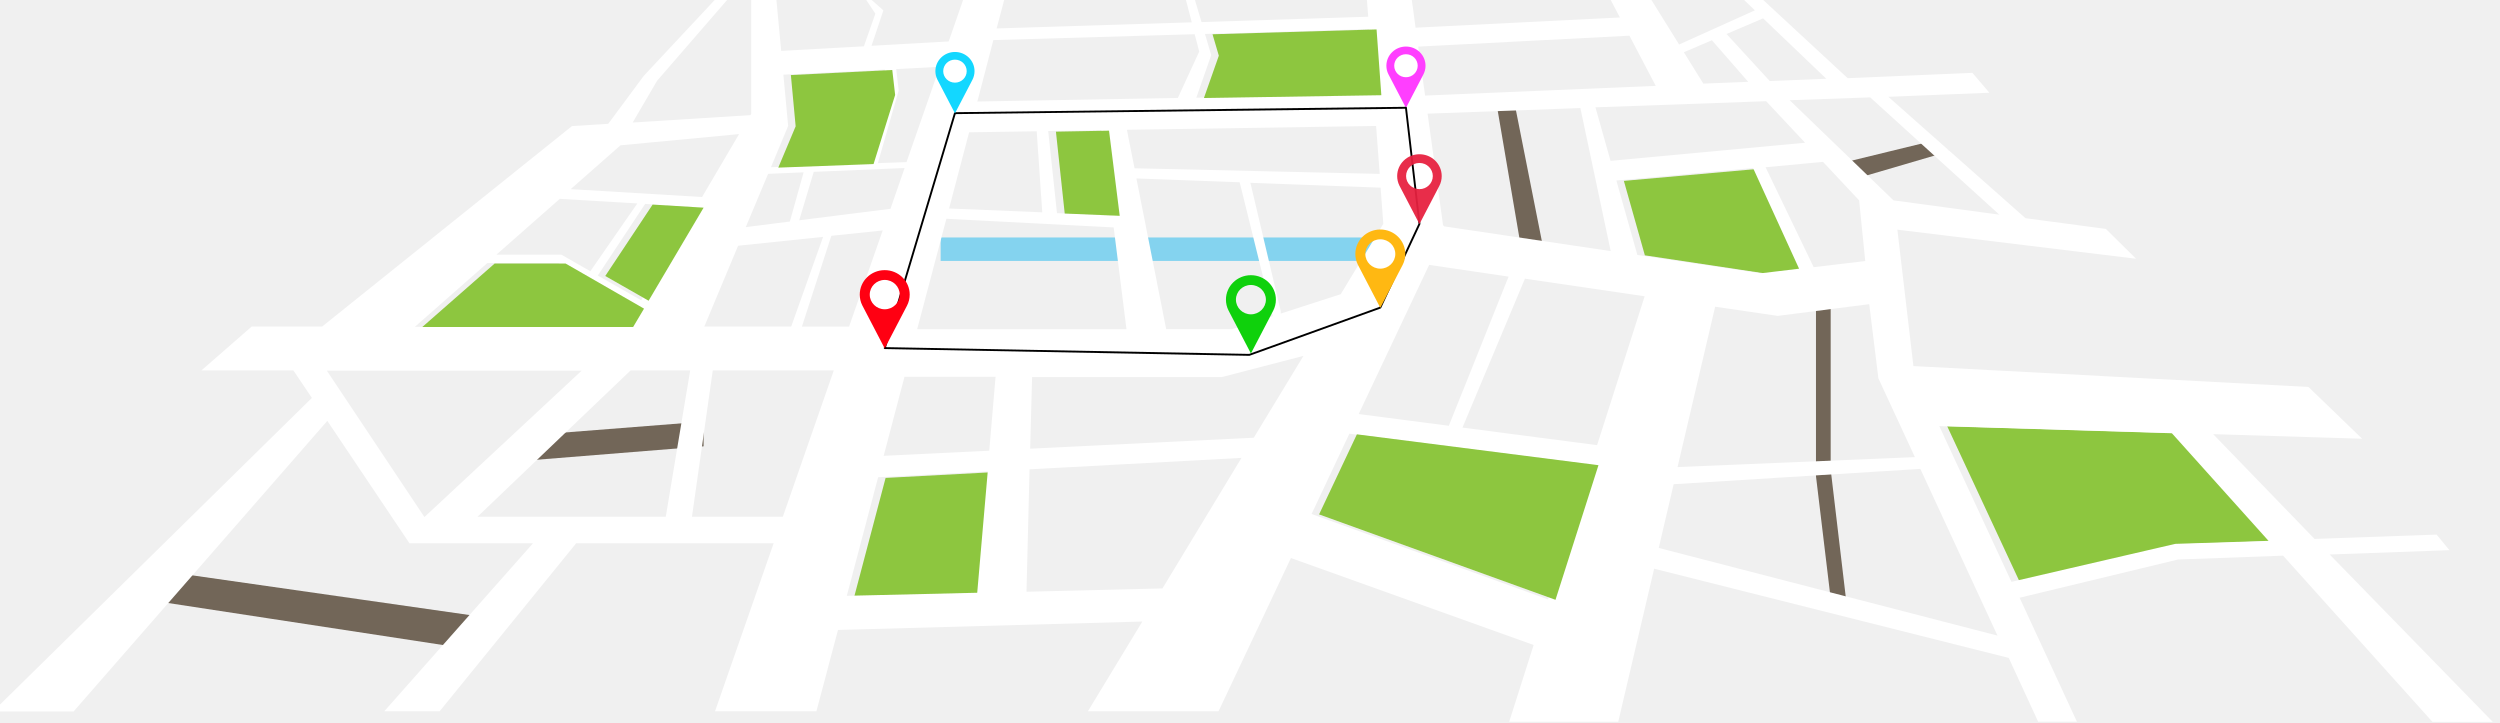
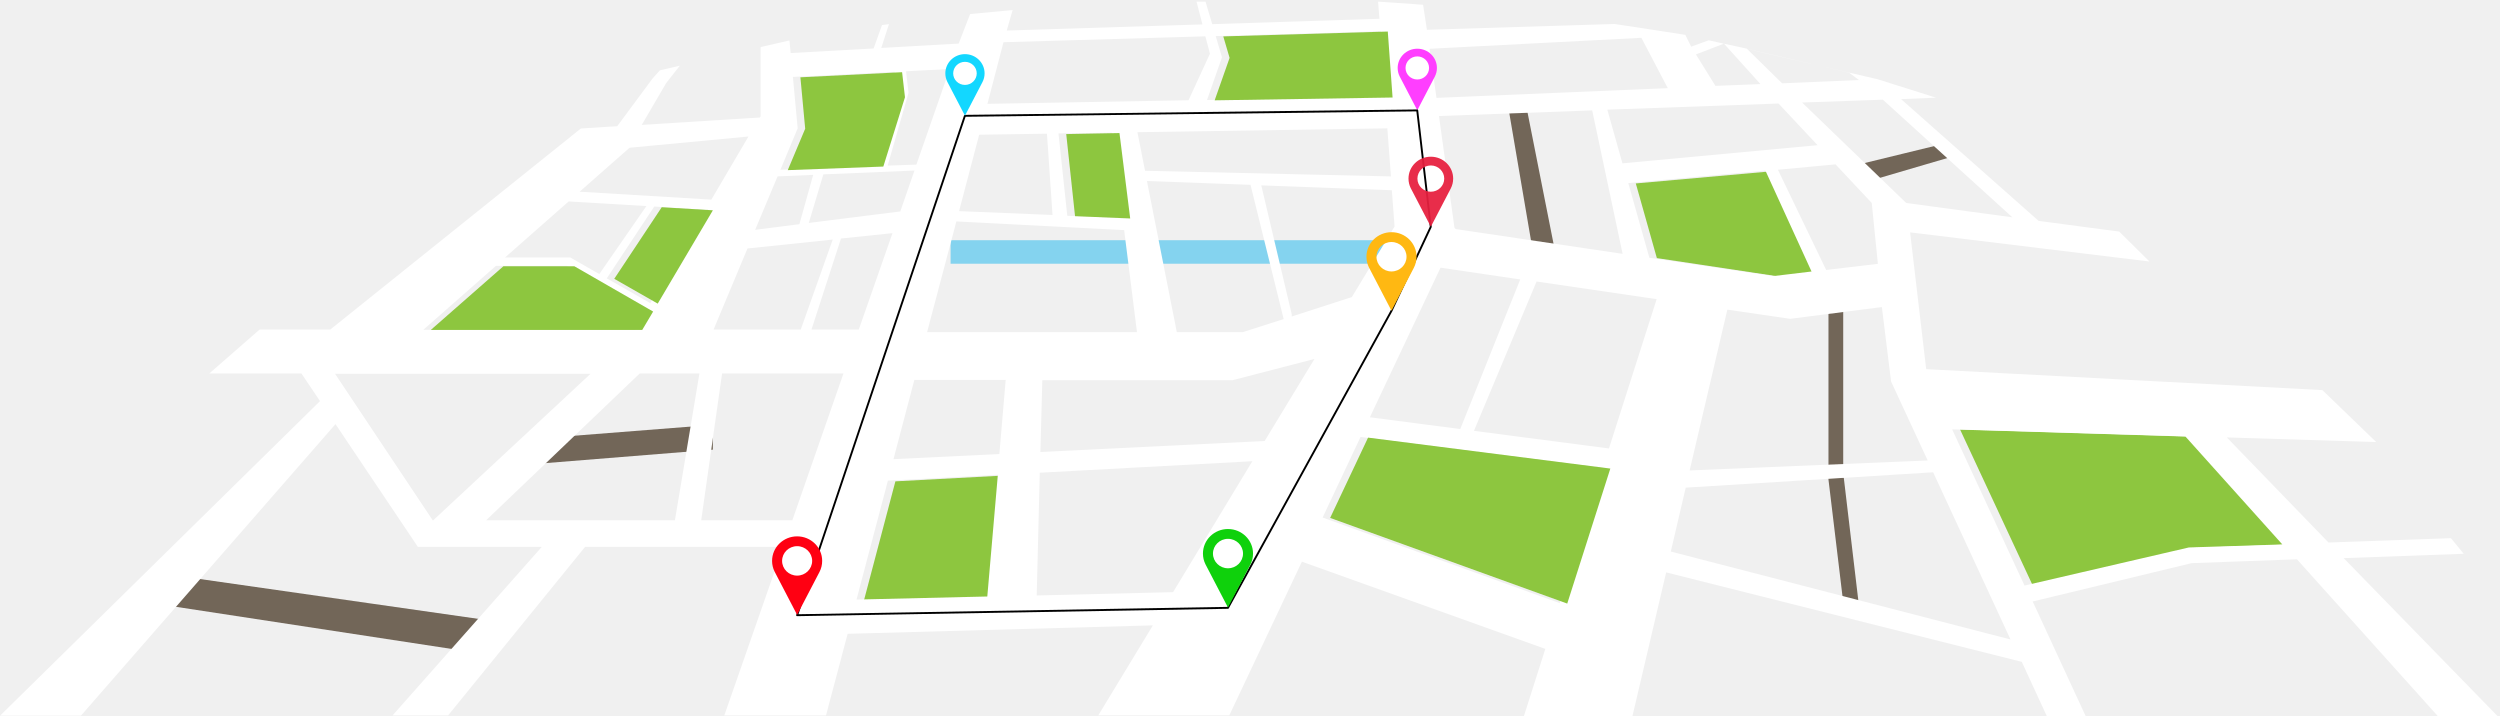
- <svg xmlns="http://www.w3.org/2000/svg" width="346.4mm" height="100.1mm" version="1.1" viewBox="0 0 346.4 100.1">
-   <g transform="translate(156.6,-64.67)">
-     <polygon transform="matrix(.2646 0 0 .3533 -168.6 -84.09)" points="288.4 675.3 122.4 656.3 137.6 645.8 302.7 663.5" style="fill:#726658;stroke-width:.865" />
-     <polygon transform="matrix(.2646 0 0 .3533 -168.6 -84.09)" points="328.7 591.4 413.8 586.4 413.8 596.1 317.6 601.9" style="fill:#726658;stroke-width:.865" />
-     <polygon transform="matrix(.2646 0 0 .3533 -168.6 -84.09)" points="561 653.7 566.4 606.2 509.1 608.5 492.7 655" style="fill:#8dc63f;stroke-width:.865" />
-     <polygon transform="matrix(.2646 0 0 .3533 -168.6 -84.09)" points="1065 588.2 1103 649.3 1188 634.5 1237 633.2 1187 591" style="fill:#8dc63f;stroke-width:.865" />
-     <polygon transform="matrix(.2646 0 0 .3533 -168.6 -84.09)" points="895.7 492 906.7 521.2 971.4 528.5 991.4 526.7 967.3 487.2" style="fill:#8dc63f;stroke-width:.865" />
-     <polygon transform="matrix(.2646 0 0 .3533 -168.6 -84.09)" points="1020 490.5 1012 484.6 1058 476.2 1066 480.4" style="fill:#726658;stroke-width:.865" />
-     <polygon transform="matrix(.2646 0 0 .3533 -168.6 -84.09)" points="1004 536.8 1004 605.2 1012 655.8 1004 655.8 996.3 607.8 996.3 536.8" style="fill:#726658;stroke-width:.865" />
-     <polygon transform="matrix(.2646 0 0 .3533 -168.6 -84.09)" points="838.6 462.1 829.1 462.1 842 518.8 853.6 518.8" style="fill:#726658;stroke-width:.865" />
-     <polygon transform="matrix(.2539 0 0 .3533 -160.3 -84.09)" points="527.9 523.4 527.9 514.2 775.9 514.2 771.7 523.4" style="fill:#84d3ef;stroke-width:.883" />
-     <path d="m166.2 141.5 16.59-0.601-1.773-2.155-16.91 0.601-14.05-14.52 20.64 0.636-7.435-7.171-54.74-2.897-2.222-18.9 33.07 4.027-4.18-4.133-11.14-1.484-19-16.82 14-0.565-2.355-2.755-17.28 0.742-11.72-10.85h-2.646l1.508 1.448-10.5 4.734-3.863-6.217h-5.636l1.296 2.473-28.31 1.413-0.529-3.886h-6.218l0.185 2.367-23.1 0.742-0.926-3.109h-1.244l0.82 3.144-27.04 0.848 1.058-3.992h-5.689l-2.011 5.794-10.69 0.601 1.64-4.91-1.64-1.448h-0.741l1.27 1.908-1.588 4.522-11.46 0.636-0.661-7.065h-3.492v15.79l-0.106 0.177-16.32 1.024 3.387-5.794 9.71-11.2h-1.72l-9.842 10.53-4.921 6.641-5.027 0.318-34.61 27.77h-9.763l-6.959 6.076h12.73l2.566 3.815-44.19 43.45h11.17l35.16-40.27 11.38 16.96h17.12l-20.61 23.28h7.673l18.92-23.28h27.36l-8.123 23.28h14.05l2.99-11.27 42.17-1.166-7.541 12.43h18.1l10.03-21.23 33.63 12.05-3.387 10.63h15.11l4.974-21.2 49.13 12.36 4.075 8.832h5.371l-7.938-17.17 21.96-5.299 14.55-0.53 20.69 23.03h8.361zm-57.47-13.49-32.89 1.378 5.212-22.22 8.678 1.272 12.67-1.625 1.27 10.28zm-12.73-40.91 5.001 5.334 0.847 8.408-7.144 0.848-6.668-13.85zm6.535-8.938 17.89 16.25-14.66-1.978-14.39-13.88zm-14.84-10.95 8.758 8.372-7.832 0.318-6.456-7.03-2.117 0.742 5.583 6.394-6.218 0.247-2.699-4.345zm0.423 11.48 5.398 5.758-26.96 2.508-2.09-7.419zm-21.54 20.77-23.07-3.427-0.159-0.177-2.143-15.44 21.17-0.777zm2.593-29.85 3.651 6.959-31.96 1.342-0.953-6.783zm-27.75 31.76 11.01 1.625-8.281 20.67-12.49-1.625zm-6.35-5.688-5.9 9.75-8.308 2.685v-0.318l-4.207-17.8 18.04 0.671zm-15.32 12.79-5.636 1.802h-9.128l-4.127-20.88 14.31 0.53zm14.82-19.71-33.97-0.777-1.058-5.334 34.53-0.53zm-24.21-19.39 22.75-0.671 0.661 9.114-24.61 0.389 2.064-5.9zm-29.32 0.848 27.89-0.812 0.635 2.402-2.963 6.429-27.78 0.495zm16.46 24.3-7.646-0.318-1.217-11.38 7.355-0.106zm-19.82-11.52 9.366-0.141 0.767 11.23-12.91-0.53zm20.03 13.18 1.773 14.1h-29l4.048-15.3zm-24.1-22.26-4.604 13.21-3.969 0.141 2.884-10.07-0.344-2.967zm-19.47 21.27 2.011-6.712 12.59-0.53-1.958 5.652zm3.307 2.296-4.419 12.43h-12.04l4.683-11.2zm-4.842-15.37-0.661-7.101 14.05-0.707 0.423 3.462-3.016 9.573-13.18 0.495zm-2.778 6.641 4.921-0.212-1.905 6.818-6.112 0.777zm-20.45-3.957 16.43-1.554-5.133 8.726-18.2-1.095zm10.48 8.584-7.62 12.89-6.006-3.427 6.562-9.927zm-18.89-1.166 10.74 0.636-6.509 9.397-4.022-2.296h-8.996zm-10.05 8.902h9.816l10.87 6.253-1.508 2.579h-29.21zm-22.23 14.91h35.3l-21.78 20.28zm46.96 20.24h-26.09l21.22-20.28h8.255zm16.22 0h-12.59l2.884-20.28h16.77zm2.646-26.35 4.075-12.58 7.117-0.742-4.657 13.32zm24.29 36.88-18.07 0.424 4.339-16.43 15.19-0.812zm1.667-19.68-14.63 0.707 2.884-10.95h12.62zm24 19.08-18.84 0.459 0.423-16.96 29.37-1.59zm12.65-20.88-30.98 1.519 0.265-9.927h26.3l11.3-2.932zm40.77 22.4-32.76-11.83 5.239-11.13 33.44 4.274zm6.8-21.37-18.65-2.438 8.652-20.63 16.59 2.438zm5.583-26.35-2.91-10.32 18.94-1.731 6.376 13.95-5.292 0.636zm2.963 40.59 2.064-8.832 34.18-2.12 10.69 23.1zm71.57-0.565-22.7 5.264-10-21.58 32.23 0.989 13.39 14.91z" style="fill:#fff" />
-     <polygon transform="matrix(.2646 0 0 .3533 -168.6 -84.09)" points="385 539 362.3 529.3 387.1 501.3 413.8 502.5" style="fill:#8dc63f;stroke-width:.865" />
-     <polygon transform="matrix(.2646 0 0 .3533 -168.6 -84.09)" points="376.9 549.3 266.5 549.3 304.4 524.4 341.5 524.4 382.6 542.1" style="fill:#8dc63f;stroke-width:.865" />
-     <polygon transform="matrix(.2646 0 0 .3533 -168.6 -84.09)" points="680.3 434.5 766.2 432.6 768.7 458.4 675.8 459.5 683.6 442.9" style="fill:#8dc63f;stroke-width:.865" />
-     <polygon transform="matrix(.2646 0 0 .3533 -168.6 -84.09)" points="859.9 656.3 736.1 622.8 755.9 591.4 882.4 603.5" style="fill:#8dc63f;stroke-width:.865" />
-     <polygon transform="matrix(.2646 0 0 .3533 -168.6 -84.09)" points="631.7 505.7 626.1 472.3 598.3 472.7 602.9 504.8" style="fill:#8dc63f;stroke-width:.865" />
-     <polygon transform="matrix(.2646 0 0 .3533 -168.6 -84.09)" points="462 470.6 452.9 486.8 502.8 485.4 514.1 458.3 512.6 448.5 459.5 450.5" style="fill:#8dc63f;stroke-width:.865" />
-     <g transform="matrix(.01695 0 0 .01661 33.87 71.12)" style="fill:#fff">
-       <g style="fill:#fff">
-         <path d="m256 0c-88.36 0-160 71.62-160 160 0 24.75 5.625 48.22 15.67 69.12 0.562 1.188 144.3 282.9 144.3 282.9l142.6-279.4c11.12-21.78 17.41-46.47 17.41-72.62 0-88.38-71.62-160-160-160zm0 256c-53.02 0-96-43-96-96s42.98-96 96-96c53 0 96 43 96 96s-43 96-96 96z" style="fill:#ff3eff" />
-       </g>
-     </g>
-     <path id="geofencepath" d="m-34.01 112.9 9.729-32.55 62.49-0.748 1.871 16.09-5.426 11.6-18.15 6.548z" style="fill:none;stroke-linecap:round;stroke-linejoin:round;stroke-width:.265;stroke:#000" />
-     <g transform="matrix(.02163 0 0 .02119 -39.55 102.1)" style="fill:#ff0012">
-       <g style="fill:#ff0012">
-         <path d="m256 0c-88.36 0-160 71.62-160 160 0 24.75 5.625 48.22 15.67 69.12 0.562 1.188 144.3 282.9 144.3 282.9l142.6-279.4c11.12-21.78 17.41-46.47 17.41-72.62 0-88.38-71.62-160-160-160zm0 256c-53.02 0-96-43-96-96s42.98-96 96-96c53 0 96 43 96 96s-43 96-96 96z" style="fill:#ff0012" />
-       </g>
-     </g>
-     <g transform="matrix(.02163 0 0 .02119 11.19 102.8)" style="fill:#0fd10c">
-       <g style="fill:#0fd10c">
-         <path d="m256 0c-88.36 0-160 71.62-160 160 0 24.75 5.625 48.22 15.67 69.12 0.562 1.188 144.3 282.9 144.3 282.9l142.6-279.4c11.12-21.78 17.41-46.47 17.41-72.62 0-88.38-71.62-160-160-160zm0 256c-53.02 0-96-43-96-96s42.98-96 96-96c53 0 96 43 96 96s-43 96-96 96z" style="fill:#0fd10c" />
-       </g>
-     </g>
-     <g transform="matrix(.01929 0 0 .0189 35.14 86.04)" style="fill-opacity:.941;fill:#e6203f">
-       <g style="fill-opacity:.941;fill:#e6203f">
-         <path d="m256 0c-88.36 0-160 71.62-160 160 0 24.75 5.625 48.22 15.67 69.12 0.562 1.188 144.3 282.9 144.3 282.9l142.6-279.4c11.12-21.78 17.41-46.47 17.41-72.62 0-88.38-71.62-160-160-160zm0 256c-53.02 0-96-43-96-96s42.98-96 96-96c53 0 96 43 96 96s-43 96-96 96z" style="fill-opacity:.941;fill:#e6203f" />
-       </g>
-     </g>
-     <g transform="matrix(.02163 0 0 .02119 29.12 96.47)" style="fill:#ffb812">
-       <g style="fill:#ffb812">
-         <path d="m256 0c-88.36 0-160 71.62-160 160 0 24.75 5.625 48.22 15.67 69.12 0.562 1.188 144.3 282.9 144.3 282.9l142.6-279.4c11.12-21.78 17.41-46.47 17.41-72.62 0-88.38-71.62-160-160-160zm0 256c-53.02 0-96-43-96-96s42.98-96 96-96c53 0 96 43 96 96s-43 96-96 96z" style="fill:#ffb812" />
-       </g>
-     </g>
-     <g transform="matrix(.01695 0 0 .01661 -28.62 71.87)" style="fill:#13d7ff">
-       <g style="fill:#13d7ff">
-         <path d="m256 0c-88.36 0-160 71.62-160 160 0 24.75 5.625 48.22 15.67 69.12 0.562 1.188 144.3 282.9 144.3 282.9l142.6-279.4c11.12-21.78 17.41-46.47 17.41-72.62 0-88.38-71.62-160-160-160zm0 256c-53.02 0-96-43-96-96s42.98-96 96-96c53 0 96 43 96 96s-43 96-96 96z" style="fill:#13d7ff" />
-       </g>
+ <svg xmlns="http://www.w3.org/2000/svg" width="345.4mm" height="98.87mm" version="1.1" viewBox="0 0 345.4 98.87">
+   <g transform="translate(157.6 -64.39)">
+     <polygon transform="matrix(.2646 0 0 .3533 -168.6 -84.09)" points="122.4 656.3 137.6 645.8 302.7 663.5 288.4 675.3" style="fill:#726658;stroke-width:.865" />
+     <polygon transform="matrix(.2646 0 0 .3533 -168.6 -84.09)" points="413.8 586.4 413.8 596.1 317.6 601.9 328.7 591.4" style="fill:#726658;stroke-width:.865" />
+     <polygon transform="matrix(.2646 0 0 .3533 -168.6 -84.09)" points="566.4 606.2 509.1 608.5 492.7 655 561 653.7" style="fill:#8dc63f;stroke-width:.865" />
+     <polygon transform="matrix(.2646 0 0 .3533 -168.6 -84.09)" points="1187 591 1065 588.2 1103 649.3 1188 634.5 1237 633.2" style="fill:#8dc63f;stroke-width:.865" />
+     <polygon transform="matrix(.2646 0 0 .3533 -168.6 -84.09)" points="967.3 487.2 895.7 492 906.7 521.2 971.4 528.5 991.4 526.7" style="fill:#8dc63f;stroke-width:.865" />
+     <polygon transform="matrix(.2646 0 0 .3533 -168.6 -84.09)" points="1012 484.6 1058 476.2 1066 480.4 1020 490.5" style="fill:#726658;stroke-width:.865" />
+     <polygon transform="matrix(.2646 0 0 .3533 -168.6 -84.09)" points="1004 655.8 996.3 607.8 996.3 536.8 1004 536.8 1004 605.2 1012 655.8" style="fill:#726658;stroke-width:.865" />
+     <polygon transform="matrix(.2646 0 0 .3533 -168.6 -84.09)" points="829.1 462.1 842 518.8 853.6 518.8 838.6 462.1" style="fill:#726658;stroke-width:.865" />
+     <polygon transform="matrix(.2539 0 0 .3533 -160.3 -84.09)" points="527.9 514.2 775.9 514.2 771.7 523.4 527.9 523.4" style="fill:#84d3ef;stroke-width:.883" />
+     <path d="m166.2 141.5 16.59-0.601-1.773-2.155-16.91 0.601-14.05-14.52 20.64 0.636-7.435-7.171-54.74-2.897-2.222-18.9 33.07 4.027-4.18-4.133-11.14-1.484-19-16.82 4.826-0.198-8.06-2.545-2.585 0.104-1.342-1c-6.453-1.543-12.93-3.048-19.41-4.488l-2.427 0.881-0.805-1.63-3.924-0.612-5.86-0.891-25.92 0.801-0.529-3.458-6.218-0.428 0.185 2.367-23.1 0.742-0.926-3.109h-1.244l0.82 3.144-27.04 0.848 0.813-2.83-5.872 0.55-1.583 4.082-10.69 0.601 1.059-3.289-0.958 0.124-1.16 3.238-11.46 0.636-0.172-1.744-3.981 0.917v9.552l-0.106 0.177-16.32 1.024 3.387-5.794 1.882-2.393-2.758 0.649-0.976 1.075-4.921 6.641-5.027 0.318-34.61 27.77h-9.763l-6.959 6.076h12.73l2.566 3.815-44.19 43.45h11.17l35.16-40.27 11.38 16.96h17.12l-20.61 23.28h7.673l18.92-23.28h27.36l-8.123 23.28h14.05l2.99-11.27 42.17-1.166-7.541 12.43h18.1l10.03-21.23 33.63 12.05-3.387 10.63h15.11l4.974-21.2 49.13 12.36 4.075 8.832h5.371l-7.938-17.17 21.96-5.299 14.55-0.53 20.69 23.03h8.361zm-57.47-13.49-32.89 1.378 5.212-22.22 8.678 1.272 12.67-1.625 1.27 10.28zm-12.73-40.91 5.001 5.334 0.847 8.408-7.144 0.848-6.668-13.85zm6.535-8.938 17.89 16.25-14.66-1.978-14.39-13.88zm-21.95-7.745 21.23 4.922-13.2 0.562-4.88-4.788-3.156-0.697 5.046 5.591-6.218 0.247-2.699-4.345zm7.534 8.275 5.398 5.758-26.96 2.508-2.09-7.419zm-21.54 20.77-23.07-3.427-0.159-0.177-2.143-15.44 21.17-0.777zm2.593-29.85 3.651 6.959-31.96 1.342-0.953-6.783zm-27.75 31.76 11.01 1.625-8.281 20.67-12.49-1.625zm-6.35-5.688-5.9 9.75-8.308 2.685v-0.318l-4.207-17.8 18.04 0.671zm-15.32 12.79-5.636 1.802h-9.128l-4.127-20.88 14.31 0.53zm14.82-19.71-33.97-0.777-1.058-5.334 34.53-0.53zm-24.21-19.39 22.75-0.671 0.661 9.114-24.61 0.389 2.064-5.9zm-29.32 0.848 27.89-0.812 0.635 2.402-2.963 6.429-27.78 0.495zm16.46 24.3-7.646-0.318-1.217-11.38 7.355-0.106zm-19.82-11.52 9.366-0.141 0.767 11.23-12.91-0.53zm20.03 13.18 1.773 14.1h-29l4.048-15.3zm-24.1-22.26-4.604 13.21-3.969 0.141 2.884-10.07-0.344-2.967zm-19.47 21.27 2.011-6.712 12.59-0.53-1.958 5.652zm3.307 2.296-4.419 12.43h-12.04l4.683-11.2zm-4.842-15.37-0.661-7.101 14.05-0.707 0.423 3.462-3.016 9.573-13.18 0.495zm-2.778 6.641 4.921-0.212-1.905 6.818-6.112 0.777zm-20.45-3.957 16.43-1.554-5.133 8.726-18.2-1.095zm10.48 8.584-7.62 12.89-6.006-3.427 6.562-9.927zm-18.89-1.166 10.74 0.636-6.509 9.397-4.022-2.296h-8.996zm-10.05 8.902h9.816l10.87 6.253-1.508 2.579h-29.21zm-22.23 14.91h35.3l-21.78 20.28zm46.96 20.24h-26.09l21.22-20.28h8.255zm16.22 0h-12.59l2.884-20.28h16.77zm2.646-26.35 4.075-12.58 7.117-0.742-4.657 13.32zm24.29 36.88-18.07 0.424 4.339-16.43 15.19-0.812zm1.667-19.68-14.63 0.707 2.884-10.95h12.62zm24 19.08-18.84 0.459 0.423-16.96 29.37-1.59zm12.65-20.88-30.98 1.519 0.265-9.927h26.3l11.3-2.932zm40.77 22.4-32.76-11.83 5.239-11.13 33.44 4.274zm6.8-21.37-18.65-2.438 8.652-20.63 16.59 2.438zm5.583-26.35-2.91-10.32 18.94-1.731 6.376 13.95-5.292 0.636zm2.963 40.59 2.064-8.832 34.18-2.12 10.69 23.1zm71.57-0.565-22.7 5.264-10-21.58 32.23 0.989 13.39 14.91z" style="fill:#fff" />
+     <polygon transform="matrix(.2646 0 0 .3533 -168.6 -84.09)" points="362.3 529.3 387.1 501.3 413.8 502.5 385 539" style="fill:#8dc63f;stroke-width:.865" />
+     <polygon transform="matrix(.2646 0 0 .3533 -168.6 -84.09)" points="382.6 542.1 376.9 549.3 266.5 549.3 304.4 524.4 341.5 524.4" style="fill:#8dc63f;stroke-width:.865" />
+     <polygon transform="matrix(.2646 0 0 .3533 -168.6 -84.09)" points="683.6 442.9 680.3 434.5 766.2 432.6 768.7 458.4 675.8 459.5" style="fill:#8dc63f;stroke-width:.865" />
+     <polygon transform="matrix(.2646 0 0 .3533 -168.6 -84.09)" points="736.1 622.8 755.9 591.4 882.4 603.5 859.9 656.3" style="fill:#8dc63f;stroke-width:.865" />
+     <polygon transform="matrix(.2646 0 0 .3533 -168.6 -84.09)" points="626.1 472.3 598.3 472.7 602.9 504.8 631.7 505.7" style="fill:#8dc63f;stroke-width:.865" />
+     <polygon transform="matrix(.2646 0 0 .3533 -168.6 -84.09)" points="514.1 458.3 512.6 448.5 459.5 450.5 462 470.6 452.9 486.8 502.8 485.4" style="fill:#8dc63f;stroke-width:.865" />
+     <g id="geofenceItems" transform="matrix(.01695 0 0 .01661 -28.62 71.87)" style="fill:#13d7ff">
+       <path transform="translate(3687 -45.15)" d="m256 0c-88.36 0-160 71.62-160 160 0 24.75 5.625 48.22 15.67 69.12 0.562 1.188 144.3 282.9 144.3 282.9l142.6-279.4c11.12-21.78 17.41-46.47 17.41-72.62 0-88.38-71.62-160-160-160zm0 256c-53.02 0-96-43-96-96s42.98-96 96-96c53 0 96 43 96 96s-43 96-96 96z" style="fill:#ff3eff" />
+       <path id="geofencepath" transform="matrix(59 0 0 60.2 1688 -4327)" d="m-47.46 149.4 23.18-69 62.49-0.748 1.871 16.09-5.426 11.6-22.59 41.04z" style="fill:none;stroke-linecap:round;stroke-linejoin:round;stroke-width:.265;stroke:#000" />
+       <path d="m-1112 4011c-112.8 0-204.2 91.37-204.2 204.1 0 31.57 7.178 61.52 20 88.18 0.717 1.516 184.1 360.9 184.1 360.9l182-356.4c14.19-27.79 22.22-59.28 22.22-92.64 0-112.7-91.39-204.1-204.2-204.1zm0 326.6c-67.66 0-122.5-54.86-122.5-122.5s54.85-122.5 122.5-122.5c67.63 0 122.5 54.86 122.5 122.5s-54.87 122.5-122.5 122.5z" style="fill:#ff0012;stroke-width:1.276" />
+       <path d="m2400 3950c-112.8 0-204.2 91.37-204.2 204.1 0 31.57 7.178 61.52 20 88.18 0.717 1.516 184.1 360.9 184.1 360.9l182-356.4c14.19-27.79 22.22-59.28 22.22-92.64 0-112.7-91.39-204.1-204.2-204.1zm0 326.6c-67.66 0-122.5-54.86-122.5-122.5s54.85-122.5 122.5-122.5c67.63 0 122.5 54.86 122.5 122.5s-54.87 122.5-122.5 122.5z" style="fill:#0fd10c;stroke-width:1.276" />
+       <path transform="matrix(1.138 0 0 1.138 3762 853.1)" d="m256 0c-88.36 0-160 71.62-160 160 0 24.75 5.625 48.22 15.67 69.12 0.562 1.188 144.3 282.9 144.3 282.9l142.6-279.4c11.12-21.78 17.41-46.47 17.41-72.62 0-88.38-71.62-160-160-160zm0 256c-53.02 0-96-43-96-96s42.98-96 96-96c53 0 96 43 96 96s-43 96-96 96z" style="fill-opacity:.941;fill:#e6203f" />
+       <path transform="matrix(1.276 0 0 1.276 3406 1481)" d="m256 0c-88.36 0-160 71.62-160 160 0 24.75 5.625 48.22 15.67 69.12 0.562 1.188 144.3 282.9 144.3 282.9l142.6-279.4c11.12-21.78 17.41-46.47 17.41-72.62 0-88.38-71.62-160-160-160zm0 256c-53.02 0-96-43-96-96s42.98-96 96-96c53 0 96 43 96 96s-43 96-96 96z" style="fill:#ffb812" />
+       <path d="m256 0c-88.36 0-160 71.62-160 160 0 24.75 5.625 48.22 15.67 69.12 0.562 1.188 144.3 282.9 144.3 282.9l142.6-279.4c11.12-21.78 17.41-46.47 17.41-72.62 0-88.38-71.62-160-160-160zm0 256c-53.02 0-96-43-96-96s42.98-96 96-96c53 0 96 43 96 96s-43 96-96 96z" style="fill:#13d7ff" />
    </g>
  </g>
</svg>
